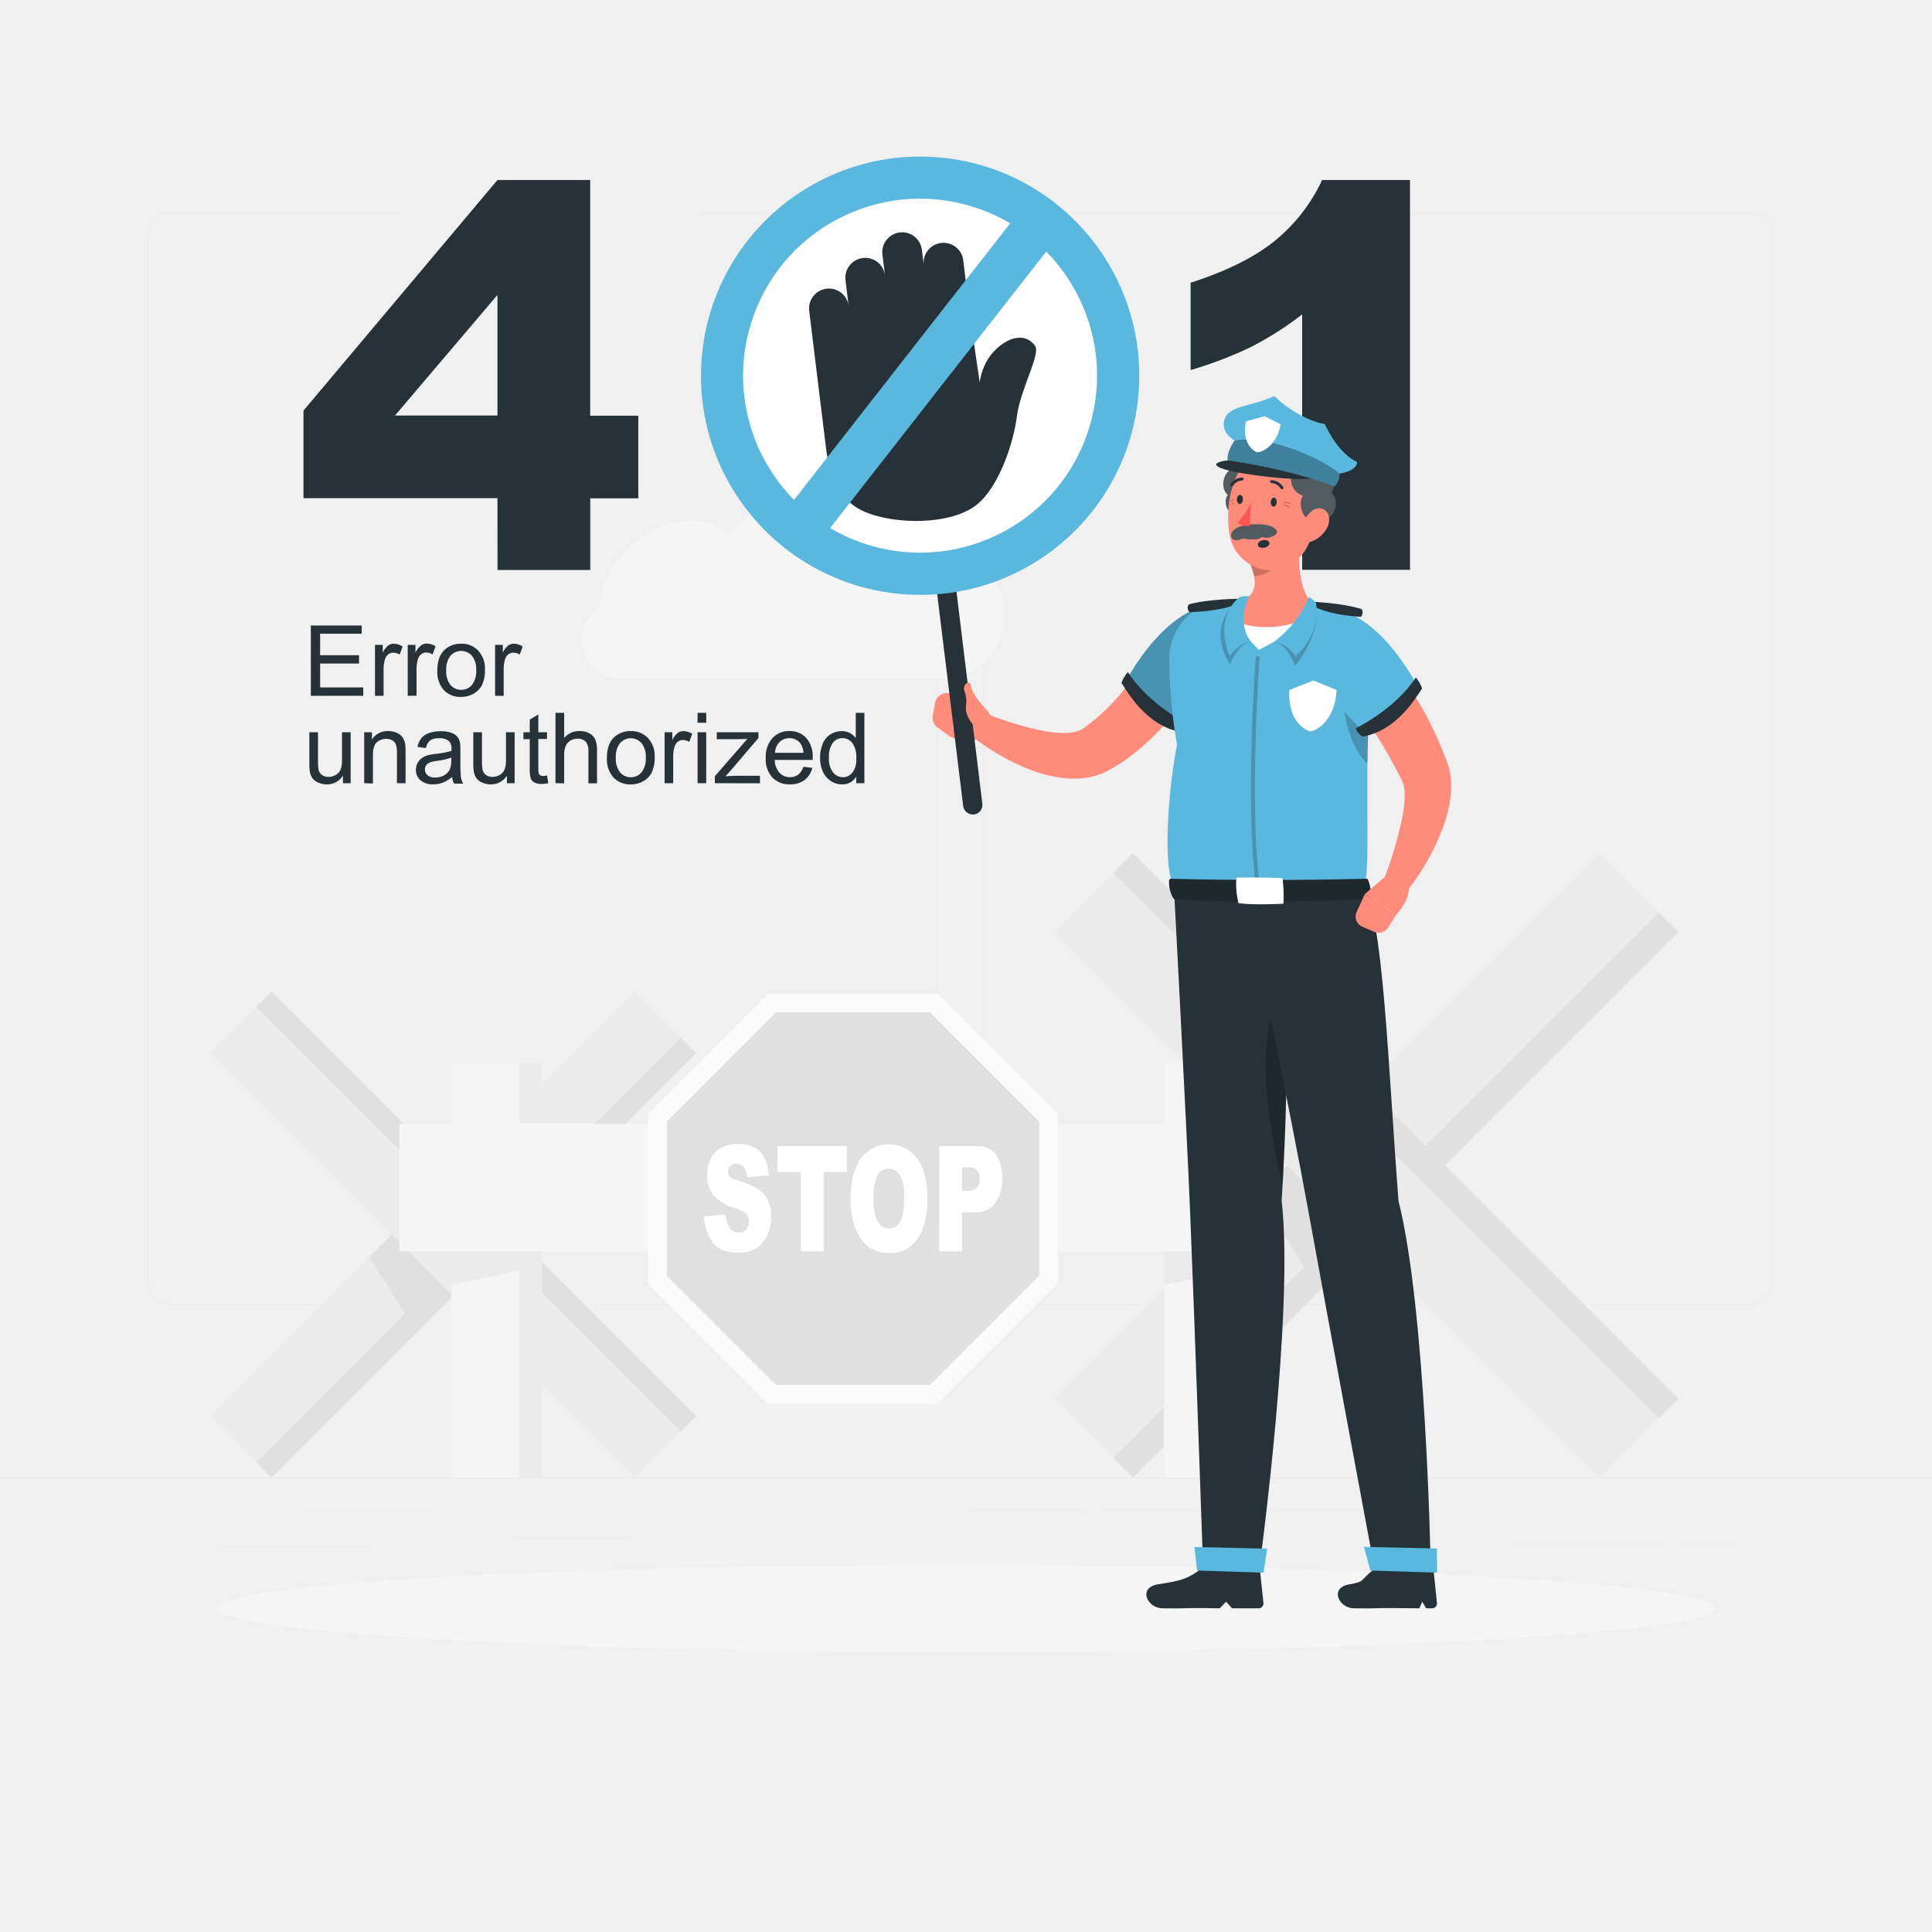
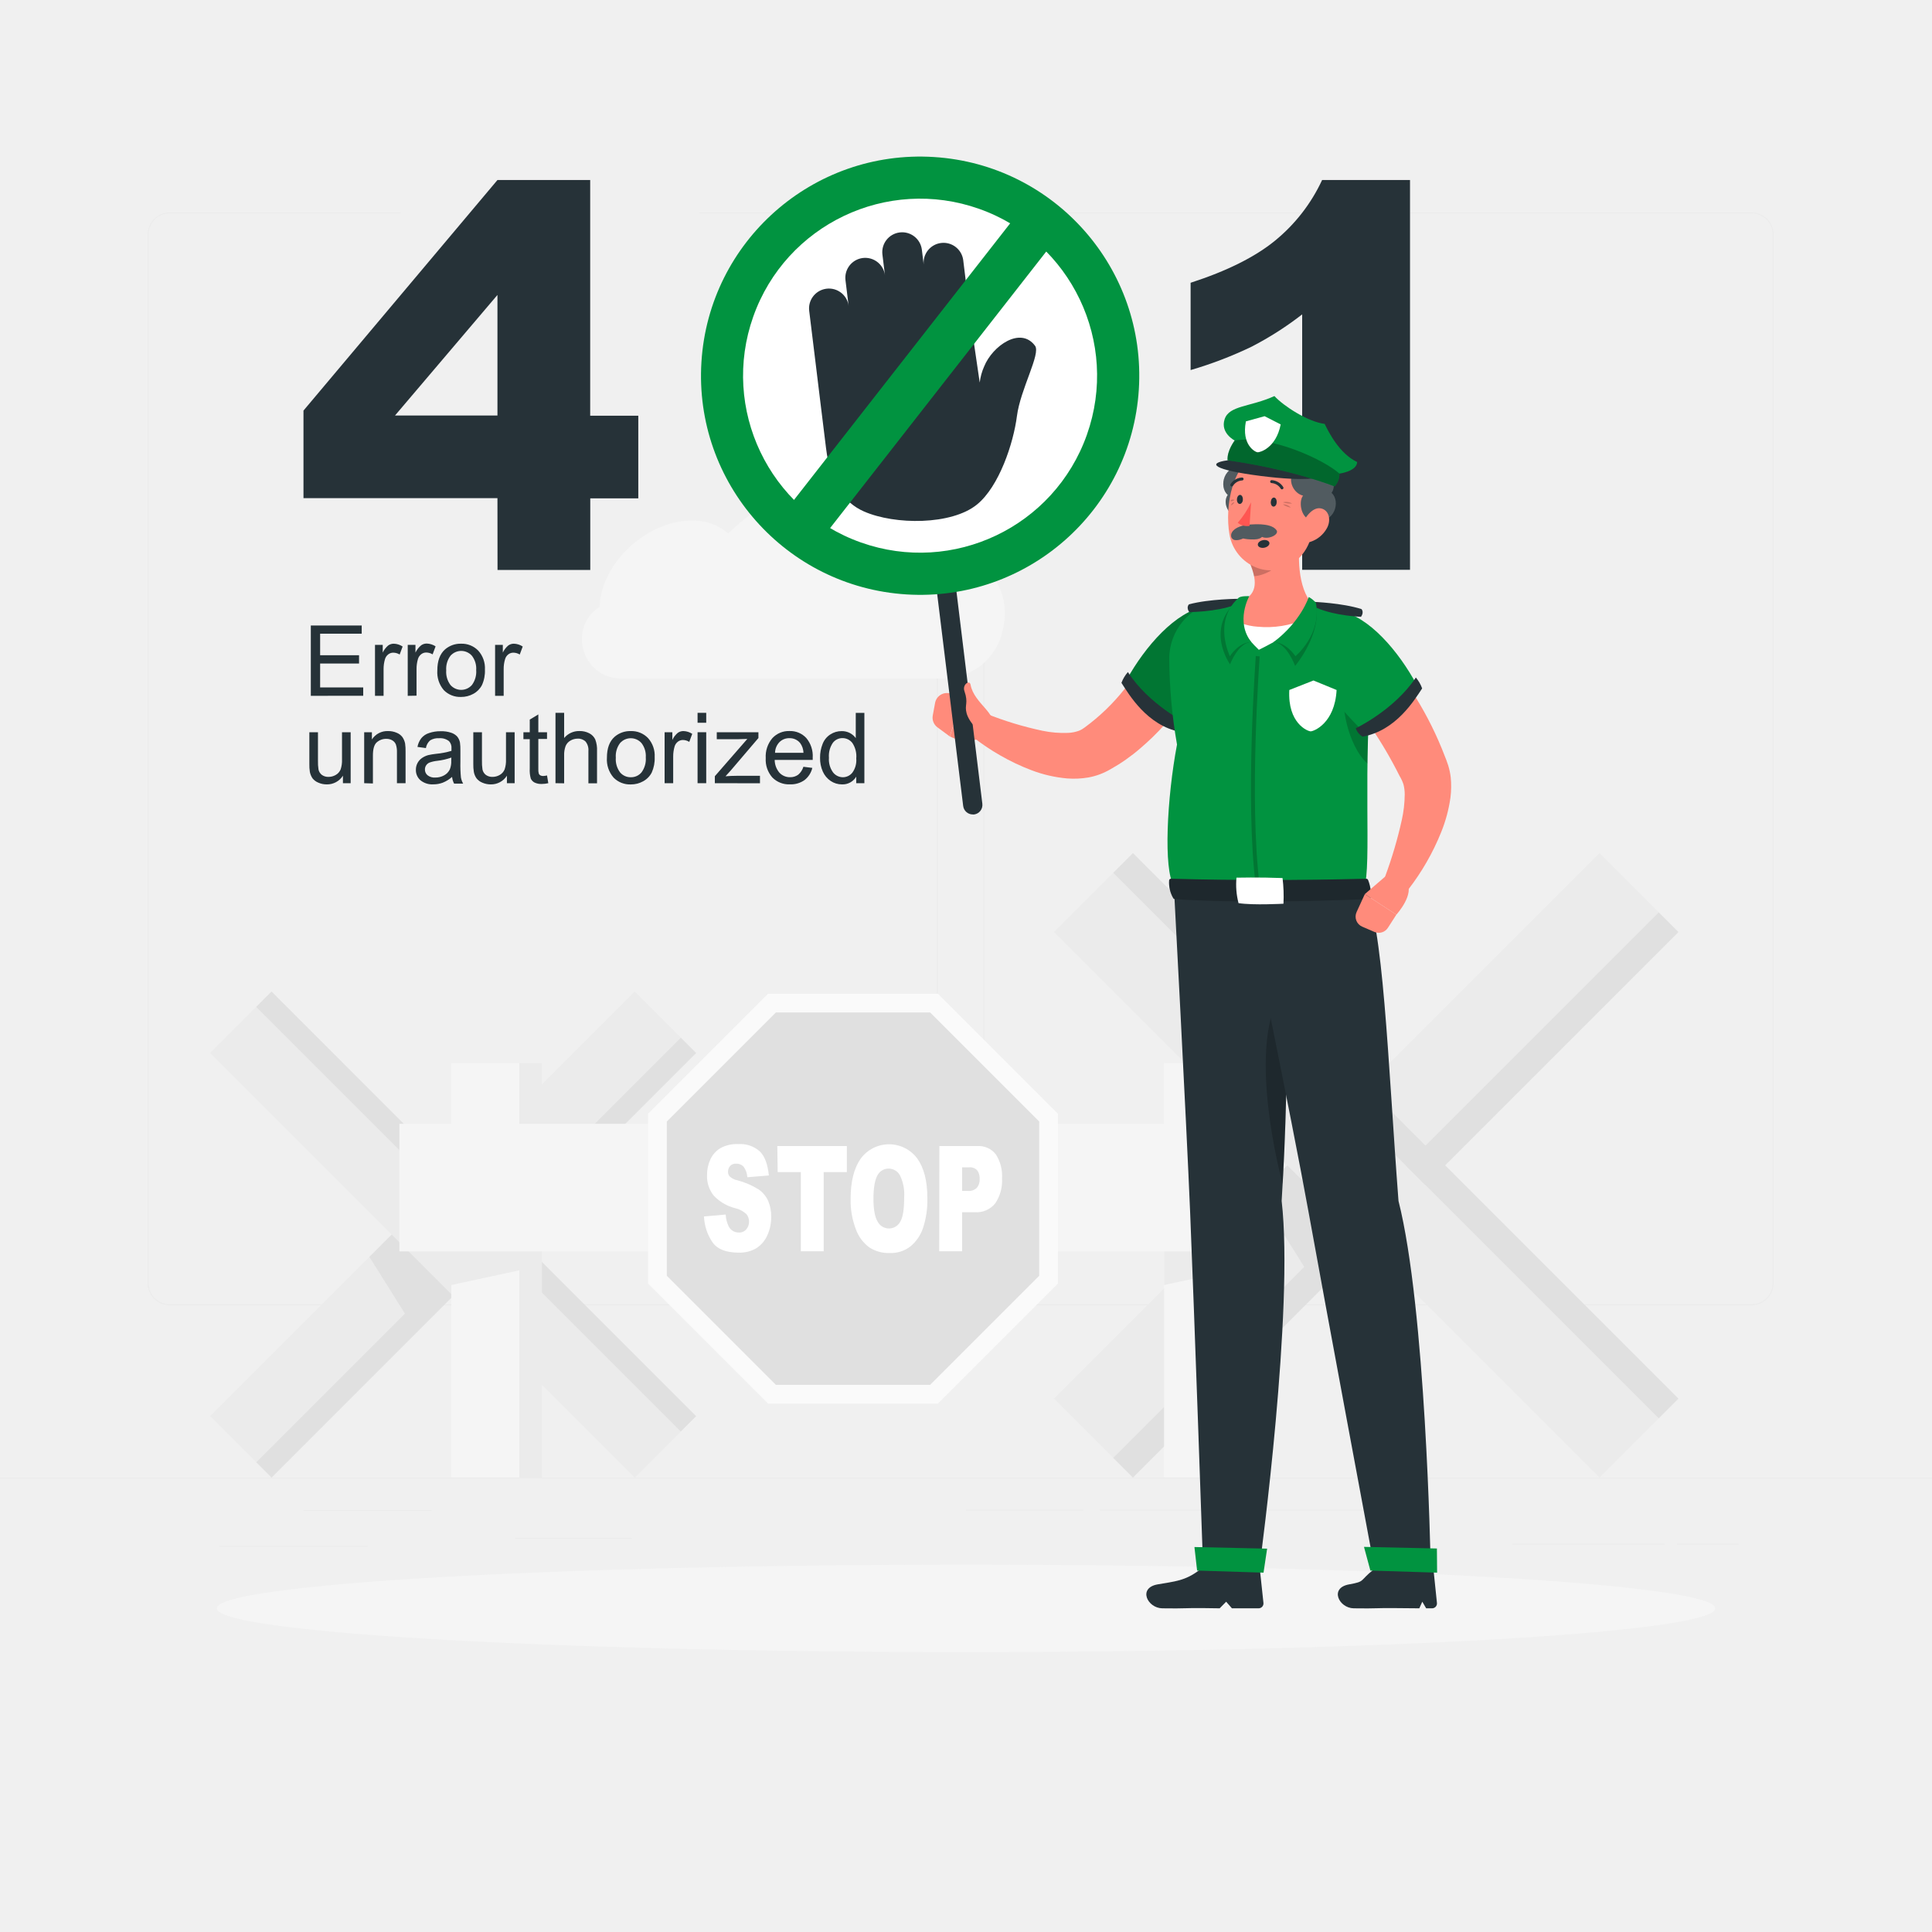
<svg xmlns="http://www.w3.org/2000/svg" viewBox="0 0 500 500">
  <g id="freepik--background-complete--inject-2">
    <rect y="382.4" width="500" height="0.25" style="fill:#ebebeb" />
    <rect x="78.54" y="390.79" width="33.12" height="0.25" style="fill:#ebebeb" />
    <rect x="133.33" y="398" width="30.17" height="0.25" style="fill:#ebebeb" />
    <rect x="56.85" y="400.07" width="38.25" height="0.25" style="fill:#ebebeb" />
    <rect x="434" y="399.53" width="15.9" height="0.25" style="fill:#ebebeb" />
    <rect x="391.47" y="399.53" width="39.32" height="0.25" style="fill:#ebebeb" />
    <rect x="250" y="390.66" width="30.33" height="0.25" style="fill:#ebebeb" />
    <rect x="284.67" y="390.66" width="72.1" height="0.25" style="fill:#ebebeb" />
    <path d="M237,337.8H43.91a5.71,5.71,0,0,1-5.7-5.71V60.66A5.71,5.71,0,0,1,43.91,55H237a5.71,5.71,0,0,1,5.71,5.71V332.09A5.71,5.71,0,0,1,237,337.8ZM43.91,55.2a5.46,5.46,0,0,0-5.45,5.46V332.09a5.46,5.46,0,0,0,5.45,5.46H237a5.47,5.47,0,0,0,5.46-5.46V60.66A5.47,5.47,0,0,0,237,55.2Z" style="fill:#ebebeb" />
    <path d="M453.31,337.8H260.21a5.72,5.72,0,0,1-5.71-5.71V60.66A5.72,5.72,0,0,1,260.21,55h193.1A5.71,5.71,0,0,1,459,60.66V332.09A5.71,5.71,0,0,1,453.31,337.8ZM260.21,55.2a5.47,5.47,0,0,0-5.46,5.46V332.09a5.47,5.47,0,0,0,5.46,5.46h193.1a5.47,5.47,0,0,0,5.46-5.46V60.66a5.47,5.47,0,0,0-5.46-5.46Z" style="fill:#ebebeb" />
    <rect x="340.19" y="199.2" width="21.67" height="199.67" transform="translate(314.26 -160.62) rotate(45)" style="fill:#ebebeb" />
    <polygon points="361.93 303.45 346.61 288.12 325.72 309.01 339.77 331.42 361.93 303.45" style="fill:#e0e0e0" />
    <rect x="357.63" y="209.41" width="7.22" height="199.67" transform="translate(398 783.36) rotate(-135)" style="fill:#e0e0e0" />
    <rect x="340.19" y="204.31" width="21.67" height="199.67" transform="translate(-112.25 337.29) rotate(-45)" style="fill:#ebebeb" />
    <rect x="357.63" y="194.09" width="7.22" height="199.67" transform="translate(824.51 246.33) rotate(135)" style="fill:#e0e0e0" />
    <rect x="106.86" y="239.82" width="16.87" height="155.4" transform="translate(258.29 11.48) rotate(45)" style="fill:#ebebeb" />
    <polygon points="123.78 320.95 111.85 309.03 95.6 325.29 106.53 342.72 123.78 320.95" style="fill:#e0e0e0" />
    <rect x="120.43" y="247.77" width="5.62" height="155.4" transform="translate(-19.76 642.76) rotate(-135)" style="fill:#e0e0e0" />
    <rect x="106.86" y="243.8" width="16.87" height="155.4" transform="translate(-193.56 175.69) rotate(-45)" style="fill:#ebebeb" />
    <rect x="120.43" y="235.85" width="5.62" height="155.4" transform="translate(432.09 448.11) rotate(135)" style="fill:#e0e0e0" />
    <rect x="301.26" y="275.11" width="17.61" height="107.28" style="fill:#f5f5f5" />
    <polygon points="318.87 319.69 301.26 319.69 301.26 332.56 318.87 328.76 318.87 319.69" style="fill:#ebebeb" />
    <rect x="318.87" y="275.11" width="5.87" height="107.28" transform="translate(643.6 657.51) rotate(180)" style="fill:#ebebeb" />
    <rect x="116.79" y="275.11" width="17.61" height="107.28" style="fill:#f5f5f5" />
    <polygon points="134.39 319.69 116.79 319.69 116.79 332.56 134.39 328.76 134.39 319.69" style="fill:#ebebeb" />
    <rect x="134.39" y="275.11" width="5.87" height="107.28" transform="translate(274.65 657.51) rotate(180)" style="fill:#ebebeb" />
    <rect x="103.36" y="290.84" width="224.75" height="33.02" style="fill:#f5f5f5" />
    <rect x="328.11" y="290.84" width="3.3" height="33.02" transform="translate(659.52 614.69) rotate(180)" style="fill:#ebebeb" />
    <polygon points="242.73 257.17 198.79 257.17 167.72 288.24 167.72 332.18 198.79 363.25 242.73 363.25 273.8 332.18 273.8 288.24 242.73 257.17" style="fill:#fafafa" />
    <polygon points="240.72 262.02 200.8 262.02 172.57 290.25 172.57 330.17 200.8 358.4 240.72 358.4 268.95 330.17 268.95 290.25 240.72 262.02" style="fill:#e0e0e0" />
    <path d="M182.19,314.82l5.62-.5a7.89,7.89,0,0,0,.74,3,2.86,2.86,0,0,0,2.61,1.65,2.36,2.36,0,0,0,2-.84,3,3,0,0,0,.69-2,3,3,0,0,0-.66-1.9,6.5,6.5,0,0,0-3-1.58,11.31,11.31,0,0,1-5.54-3.3,8,8,0,0,1-1.67-5.26,9.4,9.4,0,0,1,.85-4,6.65,6.65,0,0,1,2.57-2.93,8.77,8.77,0,0,1,4.7-1.07,7.55,7.55,0,0,1,5.59,1.94c1.28,1.29,2,3.35,2.29,6.17l-5.57.47a5.14,5.14,0,0,0-.93-2.68,2.47,2.47,0,0,0-2-.83,1.93,1.93,0,0,0-1.55.62,2.27,2.27,0,0,0-.52,1.51,1.75,1.75,0,0,0,.43,1.17,4.1,4.1,0,0,0,2,1,19.67,19.67,0,0,1,5.55,2.4,7.12,7.12,0,0,1,2.44,3,10.19,10.19,0,0,1,.76,4,11.34,11.34,0,0,1-1,4.82,7.58,7.58,0,0,1-2.85,3.36,8.52,8.52,0,0,1-4.6,1.14q-4.87,0-6.75-2.68A12.8,12.8,0,0,1,182.19,314.82Z" style="fill:#fff" />
    <path d="M201.17,296.6h18v6.73h-6v20.49h-5.91V303.33h-6Z" style="fill:#fff" />
    <path d="M220.14,310.23q0-6.66,2.61-10.38a9.1,9.1,0,0,1,14.62-.06Q240,303.44,240,310a22.76,22.76,0,0,1-1.13,7.83,10.52,10.52,0,0,1-3.26,4.75,8.26,8.26,0,0,1-5.31,1.7,9.15,9.15,0,0,1-5.35-1.47,10.15,10.15,0,0,1-3.44-4.64A20.83,20.83,0,0,1,220.14,310.23Zm5.91,0q0,4.13,1.08,5.92a3.31,3.31,0,0,0,5.87,0c.7-1.18,1-3.29,1-6.33a11.19,11.19,0,0,0-1.08-5.62,3.35,3.35,0,0,0-3-1.77,3.25,3.25,0,0,0-2.87,1.8Q226.05,306.11,226.05,310.27Z" style="fill:#fff" />
    <path d="M243.11,296.6h9.82a5.59,5.59,0,0,1,4.81,2.18,10.3,10.3,0,0,1,1.59,6.18,10.51,10.51,0,0,1-1.74,6.44,6.2,6.2,0,0,1-5.31,2.32H249v10.1h-5.93ZM249,308.21h1.45a2.93,2.93,0,0,0,2.4-.85,3.29,3.29,0,0,0,.69-2.16A3.79,3.79,0,0,0,253,303a2.51,2.51,0,0,0-2.25-.89H249Z" style="fill:#fff" />
    <path d="M411.35,102.75a13.68,13.68,0,0,0-3.1.37h0c-1.32-3-4.25-4.87-8.2-4.87A15.53,15.53,0,0,0,391.6,101h0c-1.68-5.64-6.71-9.41-13.73-9.41-10,0-20.45,7.64-24.23,17.4a12.12,12.12,0,0,0-2.82-.32l-.94,0c-8.61.58-8,13.58.67,13.58H412a6.77,6.77,0,0,0,5.47-2.75,15.78,15.78,0,0,0,2.39-4.76C421.76,108.12,418,102.75,411.35,102.75Z" style="fill:#f0f0f0" />
    <path d="M171.36,45.13c-1.34-8.88-8.42-15.07-18.77-15.07-8.48,0-17.22,4.15-23.73,10.54h0A10,10,0,0,0,122,38.16c-7.18,0-14.71,5.82-16.83,13a13,13,0,0,0-.53,3.26h0l-.15.1c-5.94,4-3,13.39,4.24,13.39H172a7.24,7.24,0,0,0,6.1-3.25,18.66,18.66,0,0,0,2.27-4.88C182.58,52.14,178.61,45.85,171.36,45.13Z" style="fill:#f0f0f0" />
    <path d="M246.88,144.3c-1.84-12.21-11.57-20.72-25.8-20.72-11.67,0-23.68,5.71-32.62,14.49h0a13.67,13.67,0,0,0-9.42-3.36c-9.86,0-20.23,8-23.14,17.87a17.88,17.88,0,0,0-.73,4.48l0,0-.2.13c-8.19,5.57-4.13,18.41,5.77,18.41H244a15.74,15.74,0,0,0,15.14-11.06l0-.12C262.32,153.93,256.85,145.28,246.88,144.3Z" style="fill:#f5f5f5" />
  </g>
  <g id="freepik--Shadow--inject-2">
    <ellipse id="freepik--path--inject-2" cx="250" cy="416.24" rx="193.89" ry="11.32" style="fill:#f5f5f5" />
  </g>
  <g id="freepik--error-401--inject-2">
    <path d="M128.74,128.92H78.54V106.26l50.2-59.67h24v61h12.45v21.38H152.76v18.54h-24Zm0-21.38V76.33l-26.52,31.21Z" style="fill:#263238" />
    <path d="M364.91,46.59V147.46H337V81.36A84.88,84.88,0,0,1,324,89.68a102.47,102.47,0,0,1-15.87,6.09V73.18q14.07-4.55,21.85-10.9a44.41,44.41,0,0,0,12.18-15.69Z" style="fill:#263238" />
  </g>
  <g id="freepik--Character--inject-2">
    <path d="M311.82,173.19c-.44.79-.78,1.36-1.17,2s-.78,1.24-1.17,1.86c-.79,1.22-1.63,2.4-2.48,3.58a82.43,82.43,0,0,1-5.51,6.81,65.42,65.42,0,0,1-6.41,6.25,45.82,45.82,0,0,1-7.67,5.38,18.47,18.47,0,0,1-2.69,1.29,17.11,17.11,0,0,1-3,.84,22.33,22.33,0,0,1-5.53.26,34.2,34.2,0,0,1-9.33-2.16,56,56,0,0,1-8-3.8,57.91,57.91,0,0,1-7.2-4.86,3.5,3.5,0,0,1,3.42-6l.18.07a88.7,88.7,0,0,0,14.53,4.41,27.19,27.19,0,0,0,6.65.55,9.43,9.43,0,0,0,2.56-.47,5,5,0,0,0,.89-.39c.28-.16.33-.21.9-.6A53.25,53.25,0,0,0,291,178.36c1.57-1.92,3.1-3.91,4.55-6,.74-1,1.44-2.07,2.15-3.11l1-1.56.94-1.47.16-.25a7,7,0,0,1,12,7.19Z" style="fill:#ff8b7b" />
    <path d="M256.74,185.46l-7.67-5.08-3.25,10.2a9.67,9.67,0,0,0,9.86-.5Z" style="fill:#ff8b7b" />
    <path d="M242,181.91l-.6,3.25a3.1,3.1,0,0,0,1.22,3.08l3.17,2.34,3.25-10.2-3.08-.9A3.13,3.13,0,0,0,242,181.91Z" style="fill:#ff8b7b" />
-     <path d="M312.06,156.94c-7.81,1.23-15.71,10.4-20.46,18.95a30.35,30.35,0,0,0,13.53,12.42s9.26-8.76,13-15.24S319.41,155.77,312.06,156.94Z" style="fill:#5ab7de" />
+     <path d="M312.06,156.94c-7.81,1.23-15.71,10.4-20.46,18.95a30.35,30.35,0,0,0,13.53,12.42s9.26-8.76,13-15.24S319.41,155.77,312.06,156.94Z" style="fill:#019340" />
    <path d="M312.06,156.94c-7.81,1.23-15.71,10.4-20.46,18.95a30.35,30.35,0,0,0,13.53,12.42s9.26-8.76,13-15.24S319.41,155.77,312.06,156.94Z" style="opacity:0.2" />
    <path d="M291.9,173.93a8.89,8.89,0,0,0-1.67,2.79c1.95,3,6.58,11,15.22,12.7a4,4,0,0,0,1.81-2.13S297.32,182.39,291.9,173.93Z" style="fill:#263238" />
-     <path d="M343.53,156.67a104.52,104.52,0,0,0-28.57-.82c-7.1.91-12.4,7.44-12.35,14.59a131.71,131.71,0,0,0,2,22.25c-2.61,13.75-3.55,32.44-.8,36.56l49.19.69c2.11-5.88-.54-31.33,2.27-57.9A14.06,14.06,0,0,0,343.53,156.67Z" style="fill:#5ab7de" />
+     <path d="M343.53,156.67a104.52,104.52,0,0,0-28.57-.82c-7.1.91-12.4,7.44-12.35,14.59a131.71,131.71,0,0,0,2,22.25c-2.61,13.75-3.55,32.44-.8,36.56l49.19.69c2.11-5.88-.54-31.33,2.27-57.9A14.06,14.06,0,0,0,343.53,156.67Z" style="fill:#019340" />
    <path d="M325,229.31c-2.81-22.13,0-59.14,0-59.52l1,.08c0,.37-2.79,37.28,0,59.31Z" style="opacity:0.2" />
    <path d="M319.65,156.54c1.69-.63,1.06-1.57,1.06-1.57s-7.68,0-13,1.43c-.81.86.06,2,.06,2S314.62,158.42,319.65,156.54Z" style="fill:#263238" />
    <path d="M322.79,155s-3.17,5.86,1.07,11.19c-3.36,0-5.53,5.73-5.53,5.73s-6.56-9.12,1.83-16.41C320.63,154.78,322.79,155,322.79,155Z" style="opacity:0.2" />
    <path d="M319.4,157.84c-.82,3.58,6.39,10.33,6.39,10.33s12.75-6.16,13.56-9.69Z" style="fill:#fff" />
    <path d="M348.18,178.79c-1.36,2.62.45,14,5.7,18.81.06-4.7.2-9.69.5-14.82Z" style="opacity:0.2" />
    <path d="M336.69,137.25l-13.16,8.64c1.56,3.82,2.29,7.8-2.21,9.64a3.12,3.12,0,0,0,0,5.79,15,15,0,0,0,4.12.87,24.68,24.68,0,0,0,12.38-2,3.15,3.15,0,0,0,1.14-4.67C335.51,150.64,335.93,142.16,336.69,137.25Z" style="fill:#ff8b7b" />
    <path d="M331.33,140.77l-7.79,5.11a17.47,17.47,0,0,1,1,3.24c3.11-.18,7.17-2.64,7.25-5.21A7.35,7.35,0,0,0,331.33,140.77Z" style="opacity:0.2" />
    <path d="M322.08,120.77c3.35-.07,4.26,4.74,3,6.37,2.54.55,3.77,3.52,3,5s-3.71,3.15-6.33,2.49c-4.49-1.12-5.26-4.85-4-6.55C315.35,126.1,316.57,120,322.08,120.77Z" style="fill:#263238" />
    <path d="M322.08,120.77c3.35-.07,4.26,4.74,3,6.37,2.54.55,3.77,3.52,3,5s-3.71,3.15-6.33,2.49c-4.49-1.12-5.26-4.85-4-6.55C315.35,126.1,316.57,120,322.08,120.77Z" style="fill:#fff;opacity:0.2" />
    <path d="M341,128.7c-1,7.89-1.19,12.56-5.46,16.34-6.43,5.67-16,1.31-17.36-6.75-1.24-7.25.61-18.94,8.58-21.52A11,11,0,0,1,341,128.7Z" style="fill:#ff8b7b" />
    <path d="M340.05,134.73c-3.35,0-4.09-4.88-2.81-6.46-2.52-.65-3.64-3.66-2.86-5.14s3.81-3,6.41-2.27c4.45,1.28,5.1,5,3.81,6.69C347,129.65,345.53,135.67,340.05,134.73Z" style="fill:#263238" />
    <path d="M340.05,134.73c-3.35,0-4.09-4.88-2.81-6.46-2.52-.65-3.64-3.66-2.86-5.14s3.81-3,6.41-2.27c4.45,1.28,5.1,5,3.81,6.69C347,129.65,345.53,135.67,340.05,134.73Z" style="fill:#fff;opacity:0.2" />
    <path d="M332,130a3.17,3.17,0,0,1,2.41.31A6.38,6.38,0,0,1,332,130Z" style="opacity:0.2" />
    <path d="M332,130.54a2.61,2.61,0,0,1,2.05.82A5.3,5.3,0,0,1,332,130.54Z" style="opacity:0.2" />
    <path d="M319.47,129.39a.79.79,0,0,0-1.1.31A1.5,1.5,0,0,0,319.47,129.39Z" style="opacity:0.2" />
    <path d="M319.48,130s-.61-.09-.93.82A2.19,2.19,0,0,0,319.48,130Z" style="opacity:0.2" />
    <path d="M343.38,136.74a7.49,7.49,0,0,1-4.22,3.48c-2.28.66-3.19-1.62-2.37-4,.75-2.13,2.82-5.05,5-4.66S344.58,134.63,343.38,136.74Z" style="fill:#ff8b7b" />
    <path d="M330.4,130c0,.64-.41,1.14-.84,1.11s-.73-.58-.68-1.23.41-1.14.84-1.11S330.45,129.37,330.4,130Z" style="fill:#263238" />
    <path d="M327.2,141.75c-.82.16-1.57-.16-1.67-.7s.5-1.1,1.32-1.26,1.57.16,1.67.7S328,141.6,327.2,141.75Z" style="fill:#263238" />
    <path d="M321.65,129.31c0,.64-.42,1.14-.84,1.11s-.74-.58-.69-1.23.42-1.14.84-1.11S321.69,128.66,321.65,129.31Z" style="fill:#263238" />
    <path d="M323.64,135.75c-4.68.32-5.58,2.6-4.76,3.6s2.82,0,2.82,0,3.79.81,4.9-.4c1.79.76,4.52-.66,3.75-1.74S327.65,135.47,323.64,135.75Z" style="fill:#263238" />
    <path d="M323.64,135.75c-4.68.32-5.58,2.6-4.76,3.6s2.82,0,2.82,0,3.79.81,4.9-.4c1.79.76,4.52-.66,3.75-1.74S327.65,135.47,323.64,135.75Z" style="fill:#fff;opacity:0.2" />
    <path d="M323.78,130a22.82,22.82,0,0,1-3.45,5.29,3.77,3.77,0,0,0,3.05.81Z" style="fill:#ff5652" />
    <path d="M331.81,126.64a.48.48,0,0,0,.18-.06.38.38,0,0,0,.11-.53,3.78,3.78,0,0,0-3-1.79.38.38,0,0,0,0,.76h0a3,3,0,0,1,2.35,1.44A.38.38,0,0,0,331.81,126.64Z" style="fill:#263238" />
    <path d="M318.78,125.89a.4.4,0,0,0,.32-.17,3,3,0,0,1,2.36-1.38.38.38,0,0,0,0-.76,3.74,3.74,0,0,0-3,1.72.37.37,0,0,0,.11.52A.33.33,0,0,0,318.78,125.89Z" style="fill:#263238" />
    <path d="M331.69,310.8c2.24-36.08,1.74-73.1-2.15-81.16l-25.75-.39S307,289.57,308,313.6c1.05,25,3.29,90,3.29,90l14.9.18S334.93,338.71,331.69,310.8Z" style="fill:#263238" />
    <path d="M332.8,255.65c-8.79,9.6-4.68,36.18-.85,50.82C333,288.16,333.28,269.93,332.8,255.65Z" style="opacity:0.2" />
    <path d="M326,405.66l-13.1-.17a3.63,3.63,0,0,0-2.32.69c-3.8,3-6.69,3.09-11,3.86-5.17.93-2.61,6.13,1.2,6.19,6.3.1,5.77-.13,11.15-.05l3.72.05,1.68-1.71,1.49,1.71h6.88a1.26,1.26,0,0,0,1.28-1.39Z" style="fill:#263238" />
-     <path d="M327,407c-.23,0-17.19-.54-17.19-.54l-.69-6.09,18.81.42Z" style="fill:#5ab7de" />
+     <path d="M327,407c-.23,0-17.19-.54-17.19-.54l-.69-6.09,18.81.42Z" style="fill:#019340" />
    <path d="M361.93,310.8C359.17,274.72,358,238,353,229.94l-31.05-.4s12.35,60,16.69,84.06c4.51,25,16.65,90,16.65,90l14.93.18S369,338.71,361.93,310.8Z" style="fill:#263238" />
    <path d="M370.93,405.66l-13.11-.17a3.62,3.62,0,0,0-2.31.69c-3.8,3-2.06,3.09-6.37,3.86-5.17.93-2.62,6.13,1.19,6.19,6.3.1,5.78-.13,11.15-.05l5.84.05.77-1.71,1,1.71h1.54a1.26,1.26,0,0,0,1.25-1.39Z" style="fill:#263238" />
-     <path d="M371.92,407c-.24,0-17.27-.54-17.27-.54L353,400.33l18.87.42Z" style="fill:#5ab7de" />
-     <path d="M323.31,154.29s-3.69,6.57.55,11.9c-3.36,0-5.56,3.64-5.56,3.64s-4.47-9,2.14-15C320.9,154.15,323.31,154.29,323.31,154.29Z" style="fill:#5ab7de" />
+     <path d="M371.92,407c-.24,0-17.27-.54-17.27-.54L353,400.33l18.87.42Z" style="fill:#019340" />
+     <path d="M323.31,154.29s-3.69,6.57.55,11.9c-3.36,0-5.56,3.64-5.56,3.64s-4.47-9,2.14-15C320.9,154.15,323.31,154.29,323.31,154.29Z" style="fill:#019340" />
    <path d="M354.33,232.68c-17.57.73-37.72.95-50.32,0a.45.45,0,0,1-.35-.19,8,8,0,0,1-1.09-4.64.47.47,0,0,1,.48-.43c16.63.45,33.16.43,50.54,0a.48.48,0,0,1,.45.29,10.44,10.44,0,0,1,.74,4.54A.46.46,0,0,1,354.33,232.68Z" style="fill:#263238" />
    <path d="M354.33,232.68c-17.57.73-37.72.95-50.32,0a.45.45,0,0,1-.35-.19,8,8,0,0,1-1.09-4.64.47.47,0,0,1,.48-.43c16.63.45,33.16.43,50.54,0a.48.48,0,0,1,.45.29,10.44,10.44,0,0,1,.74,4.54A.46.46,0,0,1,354.33,232.68Z" style="opacity:0.2" />
    <path d="M320,227.14a19.08,19.08,0,0,0,.53,6.59c3.81.59,11.63.15,11.63.15a38.14,38.14,0,0,0-.24-6.64C325.92,227,320,227.14,320,227.14Z" style="fill:#fff" />
    <path d="M355.13,166.72l.57.51.45.42.85.82c.55.54,1.05,1.08,1.56,1.63,1,1.09,1.95,2.22,2.85,3.36a76.76,76.76,0,0,1,5,7.06,89.91,89.91,0,0,1,7.53,15.24c.27.71.48,1.14.86,2.35a17.45,17.45,0,0,1,.64,3,23.11,23.11,0,0,1-.07,5.35,37.49,37.49,0,0,1-2.4,8.91,61.09,61.09,0,0,1-3.74,7.71,62.08,62.08,0,0,1-4.67,7,3.5,3.5,0,0,1-6.07-3.29l.06-.17a110.47,110.47,0,0,0,4.23-14.39,31.27,31.27,0,0,0,.76-6.65,10.28,10.28,0,0,0-.32-2.57,10,10,0,0,0-1-2.17,109.22,109.22,0,0,0-7.49-12.77c-1.37-2-2.83-4-4.33-5.82-.75-.94-1.53-1.83-2.3-2.71l-1.16-1.27-.56-.59-.26-.27-.17-.16a7,7,0,0,1,9.19-10.57Z" style="fill:#ff8b7b" />
-     <path d="M346.51,158.06c7.79,1.35,15.55,10.63,20.18,19.25A30.35,30.35,0,0,1,353,189.53s-9.14-8.9-12.79-15.42S339.18,156.79,346.51,158.06Z" style="fill:#5ab7de" />
+     <path d="M346.51,158.06c7.79,1.35,15.55,10.63,20.18,19.25A30.35,30.35,0,0,1,353,189.53s-9.14-8.9-12.79-15.42S339.18,156.79,346.51,158.06Z" style="fill:#019340" />
    <path d="M366.42,175.34a9.08,9.08,0,0,1,1.63,2.82c-2,3-6.74,10.93-15.41,12.48a4,4,0,0,1-1.77-2.16S360.88,183.72,366.42,175.34Z" style="fill:#263238" />
    <path d="M340.87,157.36c-1.61-.69-1-1.6-1-1.6s7.41.26,12.48,1.87c.75.89-.13,2-.13,2S345.65,159.41,340.87,157.36Z" style="fill:#263238" />
    <path d="M338.93,155.56s-1.68,5.86-9.36,10.64c3.36,0,5.61,6.13,5.61,6.13s7-8.22,5.38-16.33C340.09,155.28,338.93,155.56,338.93,155.56Z" style="opacity:0.2" />
-     <path d="M338.71,154.5s-2,6.34-9.14,11.7c3.36,0,5.69,3.63,5.69,3.63s6.88-5.72,5.3-13.83A6.76,6.76,0,0,0,338.71,154.5Z" style="fill:#5ab7de" />
+     <path d="M338.71,154.5s-2,6.34-9.14,11.7c3.36,0,5.69,3.63,5.69,3.63s6.88-5.72,5.3-13.83A6.76,6.76,0,0,0,338.71,154.5Z" style="fill:#019340" />
    <path d="M345.91,178.57c-.46,8.64-5.93,10.7-6.7,10.7s-6-2.06-5.54-10.7l6.25-2.46Z" style="fill:#fff" />
    <path d="M359.37,226.1l-6.16,5.3,8.17,5.31s5-5.48,2.52-8.6Z" style="fill:#ff8b7b" />
    <path d="M352.52,239.81l3.17,1.37a2.82,2.82,0,0,0,3.49-1.05l2.2-3.42-8.17-5.31-2.13,4.65A2.82,2.82,0,0,0,352.52,239.81Z" style="fill:#ff8b7b" />
    <path d="M317.7,119.13c-5.49.75-3.65,2.49,8.59,4.05s15.31.33,15.31.33S327.54,119.1,317.7,119.13Z" style="fill:#263238" />
-     <path d="M345.39,125.89s-10.75-4.37-27.69-6.76c-.21-2.49,1.84-5.13,1.84-5.13s-3.78-1.89-2.61-5.5,6.58-3.14,12.89-6c2.31,2.54,8.66,6.67,13,7.2,1.07,2.21,3.87,7.74,8.41,9.87-.07,2.41-4.58,3-4.58,3A4.6,4.6,0,0,1,345.39,125.89Z" style="fill:#5ab7de" />
+     <path d="M345.39,125.89s-10.75-4.37-27.69-6.76c-.21-2.49,1.84-5.13,1.84-5.13s-3.78-1.89-2.61-5.5,6.58-3.14,12.89-6c2.31,2.54,8.66,6.67,13,7.2,1.07,2.21,3.87,7.74,8.41,9.87-.07,2.41-4.58,3-4.58,3A4.6,4.6,0,0,1,345.39,125.89Z" style="fill:#019340" />
    <path d="M346.64,122.57c-3.93-3.57-17.89-10.09-27.1-8.57,0,0-2.05,2.65-1.84,5.13,16.94,2.39,27.69,6.76,27.69,6.76A4.6,4.6,0,0,0,346.64,122.57Z" style="opacity:0.3" />
    <path d="M331.44,109.84c-1.21,6.16-5.41,7.27-6,7.21s-4.19-1.88-3-8l4.83-1.34Z" style="fill:#fff" />
    <path d="M251.75,210.78a2.5,2.5,0,0,1-2.48-2.2l-7.14-58.19a2.5,2.5,0,0,1,5-.61L254.23,208a2.49,2.49,0,0,1-2.17,2.79Z" style="fill:#263238" />
    <path d="M250.16,184.6c-.61-2.24.54-2.57-.57-5.75-.59-1.69,1.35-3,1.59-1.64.9,4.95,7.47,7.72,5.19,10.85S250.76,186.84,250.16,184.6Z" style="fill:#ff8b7b" />
-     <circle cx="238.13" cy="97.23" r="56.71" transform="translate(126.18 328.81) rotate(-86.41)" style="fill:#5ab7de" />
+     <circle cx="238.13" cy="97.23" r="56.71" transform="translate(126.18 328.81) rotate(-86.41)" style="fill:#019340" />
    <circle cx="238.13" cy="97.23" r="45.8" transform="translate(66.94 289.21) rotate(-70.49)" style="fill:#fff" />
    <path d="M267.87,89.49c-3.76-5.08-11,0-13.17,5.34A14.52,14.52,0,0,0,253.55,99l-2.39-16.31-1.89-15.46a5.15,5.15,0,0,0-10.22,1.25l-.47-3.85a5.14,5.14,0,1,0-10.21,1.26l.66,5.36a5.15,5.15,0,0,0-6.38-4.36h0a5.16,5.16,0,0,0-3.84,5.62l.82,6.69a5.14,5.14,0,0,0-6.38-4.36h0a5.14,5.14,0,0,0-3.83,5.61l1.64,13.37,1.17,9.59L213.78,116c1.1,9,4.61,14.08,9.82,16.37,8,3.51,22.65,3.55,29.23-1.79,5.76-4.67,9.46-15.92,10.35-22.89S269.4,91.54,267.87,89.49Z" style="fill:#263238" />
-     <rect x="232.21" y="42.47" width="11.85" height="109.53" transform="translate(110.37 -126.01) rotate(38.01)" style="fill:#5ab7de" />
+     <rect x="232.21" y="42.47" width="11.85" height="109.53" transform="translate(110.37 -126.01) rotate(38.01)" style="fill:#019340" />
  </g>
  <g id="freepik--error-unauthorized--inject-2">
    <path d="M80.44,180.08v-18.2H93.61V164H82.85v5.58H92.92v2.14H82.85v6.19H94v2.15Z" style="fill:#263238" />
    <path d="M97.05,180.08V166.89h2v2a5.55,5.55,0,0,1,1.42-1.85,2.45,2.45,0,0,1,1.43-.45,4.37,4.37,0,0,1,2.3.73l-.77,2.07a3.19,3.19,0,0,0-1.64-.48,2.07,2.07,0,0,0-1.31.44,2.4,2.4,0,0,0-.84,1.22,8.94,8.94,0,0,0-.37,2.61v6.9Z" style="fill:#263238" />
    <path d="M105.52,180.08V166.89h2v2A5.55,5.55,0,0,1,109,167a2.47,2.47,0,0,1,1.43-.45,4.37,4.37,0,0,1,2.3.73l-.77,2.07a3.19,3.19,0,0,0-1.64-.48,2.07,2.07,0,0,0-1.31.44,2.4,2.4,0,0,0-.84,1.22,8.94,8.94,0,0,0-.37,2.61v6.9Z" style="fill:#263238" />
    <path d="M113.18,173.49q0-3.66,2-5.43a6.1,6.1,0,0,1,4.14-1.47,5.91,5.91,0,0,1,4.45,1.79,6.79,6.79,0,0,1,1.73,4.92,8.74,8.74,0,0,1-.77,4,5.38,5.38,0,0,1-2.22,2.26,6.44,6.44,0,0,1-3.19.81,5.93,5.93,0,0,1-4.47-1.77A7.1,7.1,0,0,1,113.18,173.49Zm2.3,0a5.64,5.64,0,0,0,1.1,3.79,3.69,3.69,0,0,0,5.55,0,5.77,5.77,0,0,0,1.11-3.87,5.44,5.44,0,0,0-1.11-3.7,3.7,3.7,0,0,0-5.55,0A5.64,5.64,0,0,0,115.48,173.49Z" style="fill:#263238" />
    <path d="M128.13,180.08V166.89h2v2a5.42,5.42,0,0,1,1.42-1.85,2.45,2.45,0,0,1,1.43-.45,4.37,4.37,0,0,1,2.3.73l-.77,2.07a3.22,3.22,0,0,0-1.64-.48,2.1,2.1,0,0,0-1.32.44,2.39,2.39,0,0,0-.83,1.22,8.62,8.62,0,0,0-.37,2.61v6.9Z" style="fill:#263238" />
    <path d="M88.75,202.69v-1.94A4.84,4.84,0,0,1,84.56,203a5.27,5.27,0,0,1-2.17-.45,3.62,3.62,0,0,1-1.51-1.12,4.54,4.54,0,0,1-.69-1.66,11.66,11.66,0,0,1-.13-2.09V189.5h2.23v7.31a13,13,0,0,0,.14,2.36,2.37,2.37,0,0,0,.89,1.39,2.82,2.82,0,0,0,1.69.5,3.72,3.72,0,0,0,1.89-.51,2.94,2.94,0,0,0,1.25-1.41,7.13,7.13,0,0,0,.36-2.57V189.5h2.24v13.19Z" style="fill:#263238" />
    <path d="M94.25,202.69V189.5h2v1.87a4.76,4.76,0,0,1,4.2-2.17,5.38,5.38,0,0,1,2.19.43,3.49,3.49,0,0,1,1.5,1.12,4.53,4.53,0,0,1,.7,1.66,13.12,13.12,0,0,1,.12,2.17v8.11h-2.23v-8a5.84,5.84,0,0,0-.27-2,2.14,2.14,0,0,0-.92-1.08,2.92,2.92,0,0,0-1.56-.4,3.67,3.67,0,0,0-2.47.9c-.69.61-1,1.76-1,3.45v7.2Z" style="fill:#263238" />
    <path d="M117,201.06a8.2,8.2,0,0,1-2.4,1.49,6.84,6.84,0,0,1-2.46.44,4.79,4.79,0,0,1-3.34-1.07,3.48,3.48,0,0,1-1.17-2.71,3.64,3.64,0,0,1,1.6-3.05,5.28,5.28,0,0,1,1.61-.74,17.67,17.67,0,0,1,2-.33,20.57,20.57,0,0,0,4-.77c0-.31,0-.5,0-.59a2.46,2.46,0,0,0-.63-1.92,3.72,3.72,0,0,0-2.55-.76,4,4,0,0,0-2.33.55,3.38,3.38,0,0,0-1.11,2l-2.18-.3a5.22,5.22,0,0,1,1-2.26,4.23,4.23,0,0,1,2-1.33,8.81,8.81,0,0,1,3-.47,7.8,7.8,0,0,1,2.75.4,3.59,3.59,0,0,1,1.55,1,3.51,3.51,0,0,1,.7,1.52,13.2,13.2,0,0,1,.11,2.06v3a33.25,33.25,0,0,0,.14,4,5.18,5.18,0,0,0,.57,1.58h-2.34A4.7,4.7,0,0,1,117,201.06Zm-.19-5a16.41,16.41,0,0,1-3.65.84,8.56,8.56,0,0,0-2,.45,1.93,1.93,0,0,0-.88.73,1.88,1.88,0,0,0-.31,1.06,1.91,1.91,0,0,0,.67,1.49,2.89,2.89,0,0,0,2,.6,4.59,4.59,0,0,0,2.3-.57,3.51,3.51,0,0,0,1.48-1.55,5.37,5.37,0,0,0,.36-2.23Z" style="fill:#263238" />
    <path d="M131.19,202.69v-1.94A4.84,4.84,0,0,1,127,203a5.35,5.35,0,0,1-2.18-.45,3.65,3.65,0,0,1-1.5-1.12,4.22,4.22,0,0,1-.69-1.66,11.45,11.45,0,0,1-.14-2.09V189.5h2.24v7.31a13,13,0,0,0,.14,2.36,2.37,2.37,0,0,0,.89,1.39,2.82,2.82,0,0,0,1.69.5,3.72,3.72,0,0,0,1.89-.51,2.94,2.94,0,0,0,1.25-1.41,7.13,7.13,0,0,0,.36-2.57V189.5h2.24v13.19Z" style="fill:#263238" />
    <path d="M141.57,200.69l.33,2a7.86,7.86,0,0,1-1.69.2,3.9,3.9,0,0,1-1.89-.38,2.22,2.22,0,0,1-.95-1,8,8,0,0,1-.27-2.63v-7.59h-1.64V189.5h1.64v-3.27l2.22-1.34v4.61h2.25v1.74h-2.25V199a3.82,3.82,0,0,0,.12,1.23.9.9,0,0,0,.39.43,1.45,1.45,0,0,0,.76.17A6.92,6.92,0,0,0,141.57,200.69Z" style="fill:#263238" />
    <path d="M143.76,202.69V184.48H146V191a5,5,0,0,1,3.95-1.81,5.28,5.28,0,0,1,2.55.58,3.45,3.45,0,0,1,1.55,1.59,7.41,7.41,0,0,1,.46,3v8.36h-2.23v-8.36a3.47,3.47,0,0,0-.73-2.44,2.71,2.71,0,0,0-2.06-.76,3.68,3.68,0,0,0-1.87.51,2.9,2.9,0,0,0-1.24,1.4,6.37,6.37,0,0,0-.38,2.43v7.22Z" style="fill:#263238" />
    <path d="M157.07,196.09q0-3.66,2-5.42a6.12,6.12,0,0,1,4.15-1.47A5.94,5.94,0,0,1,167.7,191a6.79,6.79,0,0,1,1.73,4.93,8.84,8.84,0,0,1-.76,4,5.36,5.36,0,0,1-2.23,2.27,6.43,6.43,0,0,1-3.18.81,5.91,5.91,0,0,1-4.48-1.78A7.09,7.09,0,0,1,157.07,196.09Zm2.3,0a5.67,5.67,0,0,0,1.1,3.8,3.56,3.56,0,0,0,2.79,1.26,3.51,3.51,0,0,0,2.77-1.27,5.77,5.77,0,0,0,1.1-3.86,5.46,5.46,0,0,0-1.11-3.71,3.69,3.69,0,0,0-5.55,0A5.59,5.59,0,0,0,159.37,196.09Z" style="fill:#263238" />
    <path d="M172,202.69V189.5h2v2a5.32,5.32,0,0,1,1.42-1.85,2.45,2.45,0,0,1,1.43-.45,4.36,4.36,0,0,1,2.3.72l-.77,2.08a3.12,3.12,0,0,0-1.64-.49,2.11,2.11,0,0,0-1.31.44,2.45,2.45,0,0,0-.84,1.22,9,9,0,0,0-.37,2.61v6.91Z" style="fill:#263238" />
    <path d="M180.53,187.05v-2.57h2.24v2.57Zm0,15.64V189.5h2.24v13.19Z" style="fill:#263238" />
    <path d="M185,202.69v-1.81l8.4-9.64c-1,0-1.8.07-2.52.07h-5.38V189.5h10.78V191l-7.14,8.37-1.38,1.53q1.5-.12,2.82-.12h6.1v1.93Z" style="fill:#263238" />
    <path d="M207.92,198.44l2.31.29a5.66,5.66,0,0,1-2,3.14,6.1,6.1,0,0,1-3.77,1.12,6,6,0,0,1-4.59-1.79,6.94,6.94,0,0,1-1.7-5,7.3,7.3,0,0,1,1.72-5.17,5.77,5.77,0,0,1,4.44-1.84,5.65,5.65,0,0,1,4.33,1.8,7.19,7.19,0,0,1,1.67,5.07c0,.13,0,.33,0,.6h-9.84a5.14,5.14,0,0,0,1.23,3.32,3.68,3.68,0,0,0,2.76,1.16,3.43,3.43,0,0,0,2.1-.65A4.3,4.3,0,0,0,207.92,198.44Zm-7.34-3.61h7.36a4.5,4.5,0,0,0-.84-2.5,3.43,3.43,0,0,0-2.77-1.29,3.54,3.54,0,0,0-2.59,1A4.07,4.07,0,0,0,200.58,194.83Z" style="fill:#263238" />
    <path d="M221.59,202.69V201a4.09,4.09,0,0,1-3.69,2,5.19,5.19,0,0,1-2.9-.87,5.77,5.77,0,0,1-2.05-2.43,8.44,8.44,0,0,1-.72-3.58,9.41,9.41,0,0,1,.66-3.59,5.11,5.11,0,0,1,2-2.46,5.3,5.3,0,0,1,2.94-.86,4.47,4.47,0,0,1,2.13.5,4.58,4.58,0,0,1,1.51,1.31v-6.53h2.23v18.21Zm-7.06-6.58a5.7,5.7,0,0,0,1.06,3.78,3.24,3.24,0,0,0,2.52,1.26,3.15,3.15,0,0,0,2.49-1.2,5.49,5.49,0,0,0,1-3.66,6.22,6.22,0,0,0-1-4,3.21,3.21,0,0,0-2.57-1.27,3.09,3.09,0,0,0-2.49,1.22A6,6,0,0,0,214.53,196.11Z" style="fill:#263238" />
  </g>
</svg>
